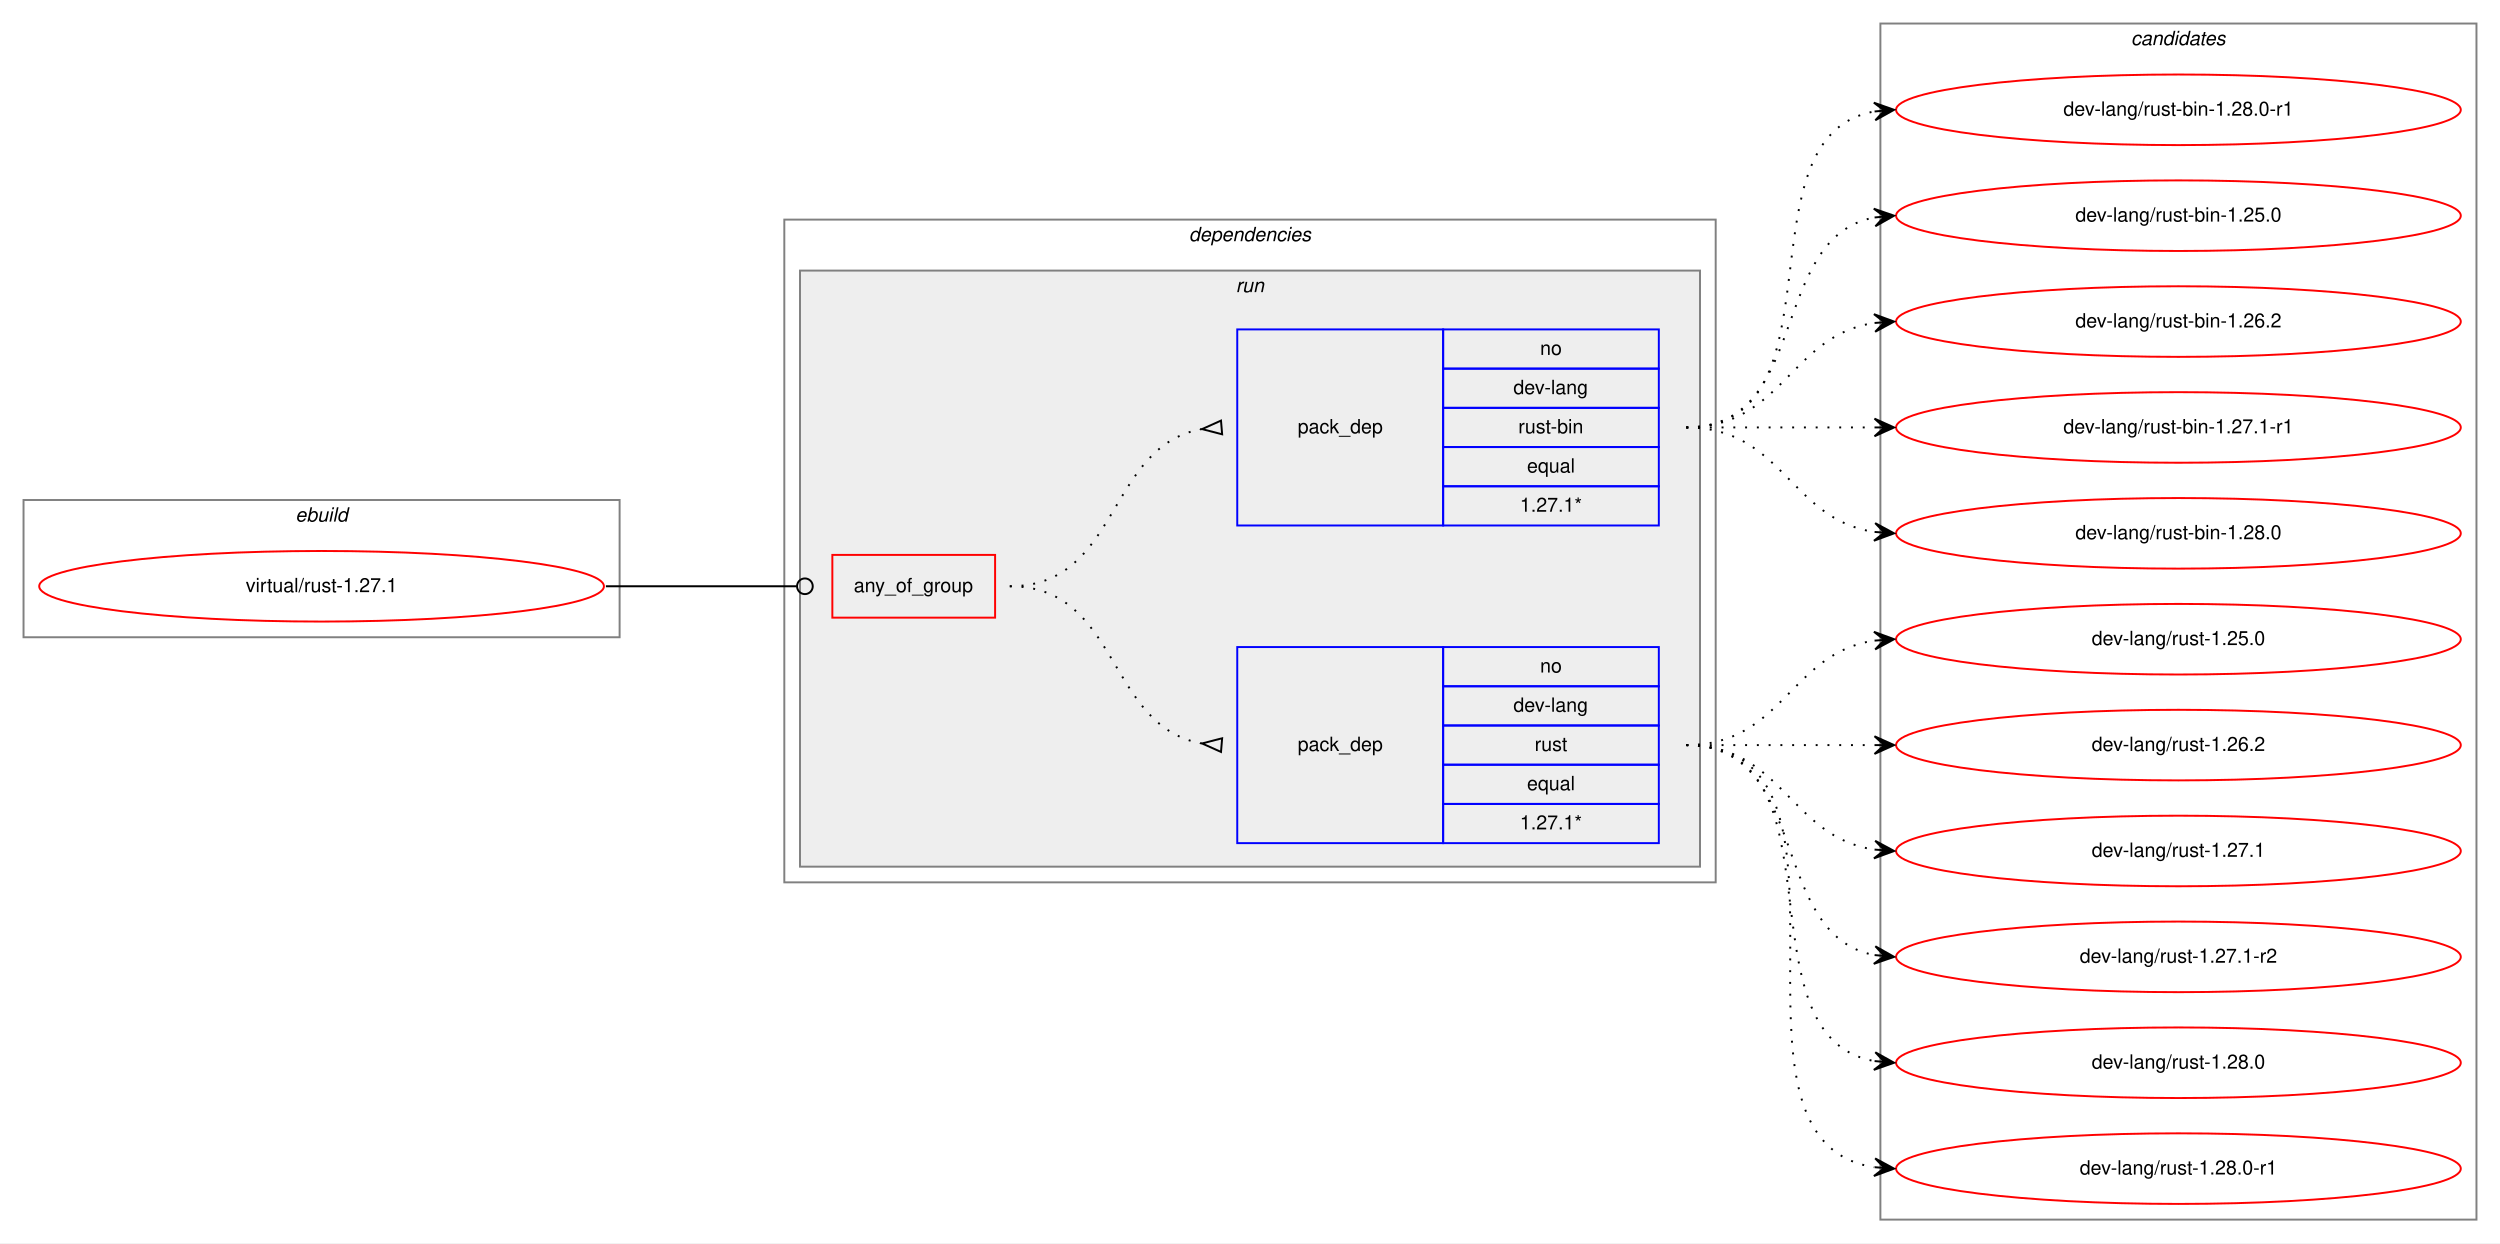
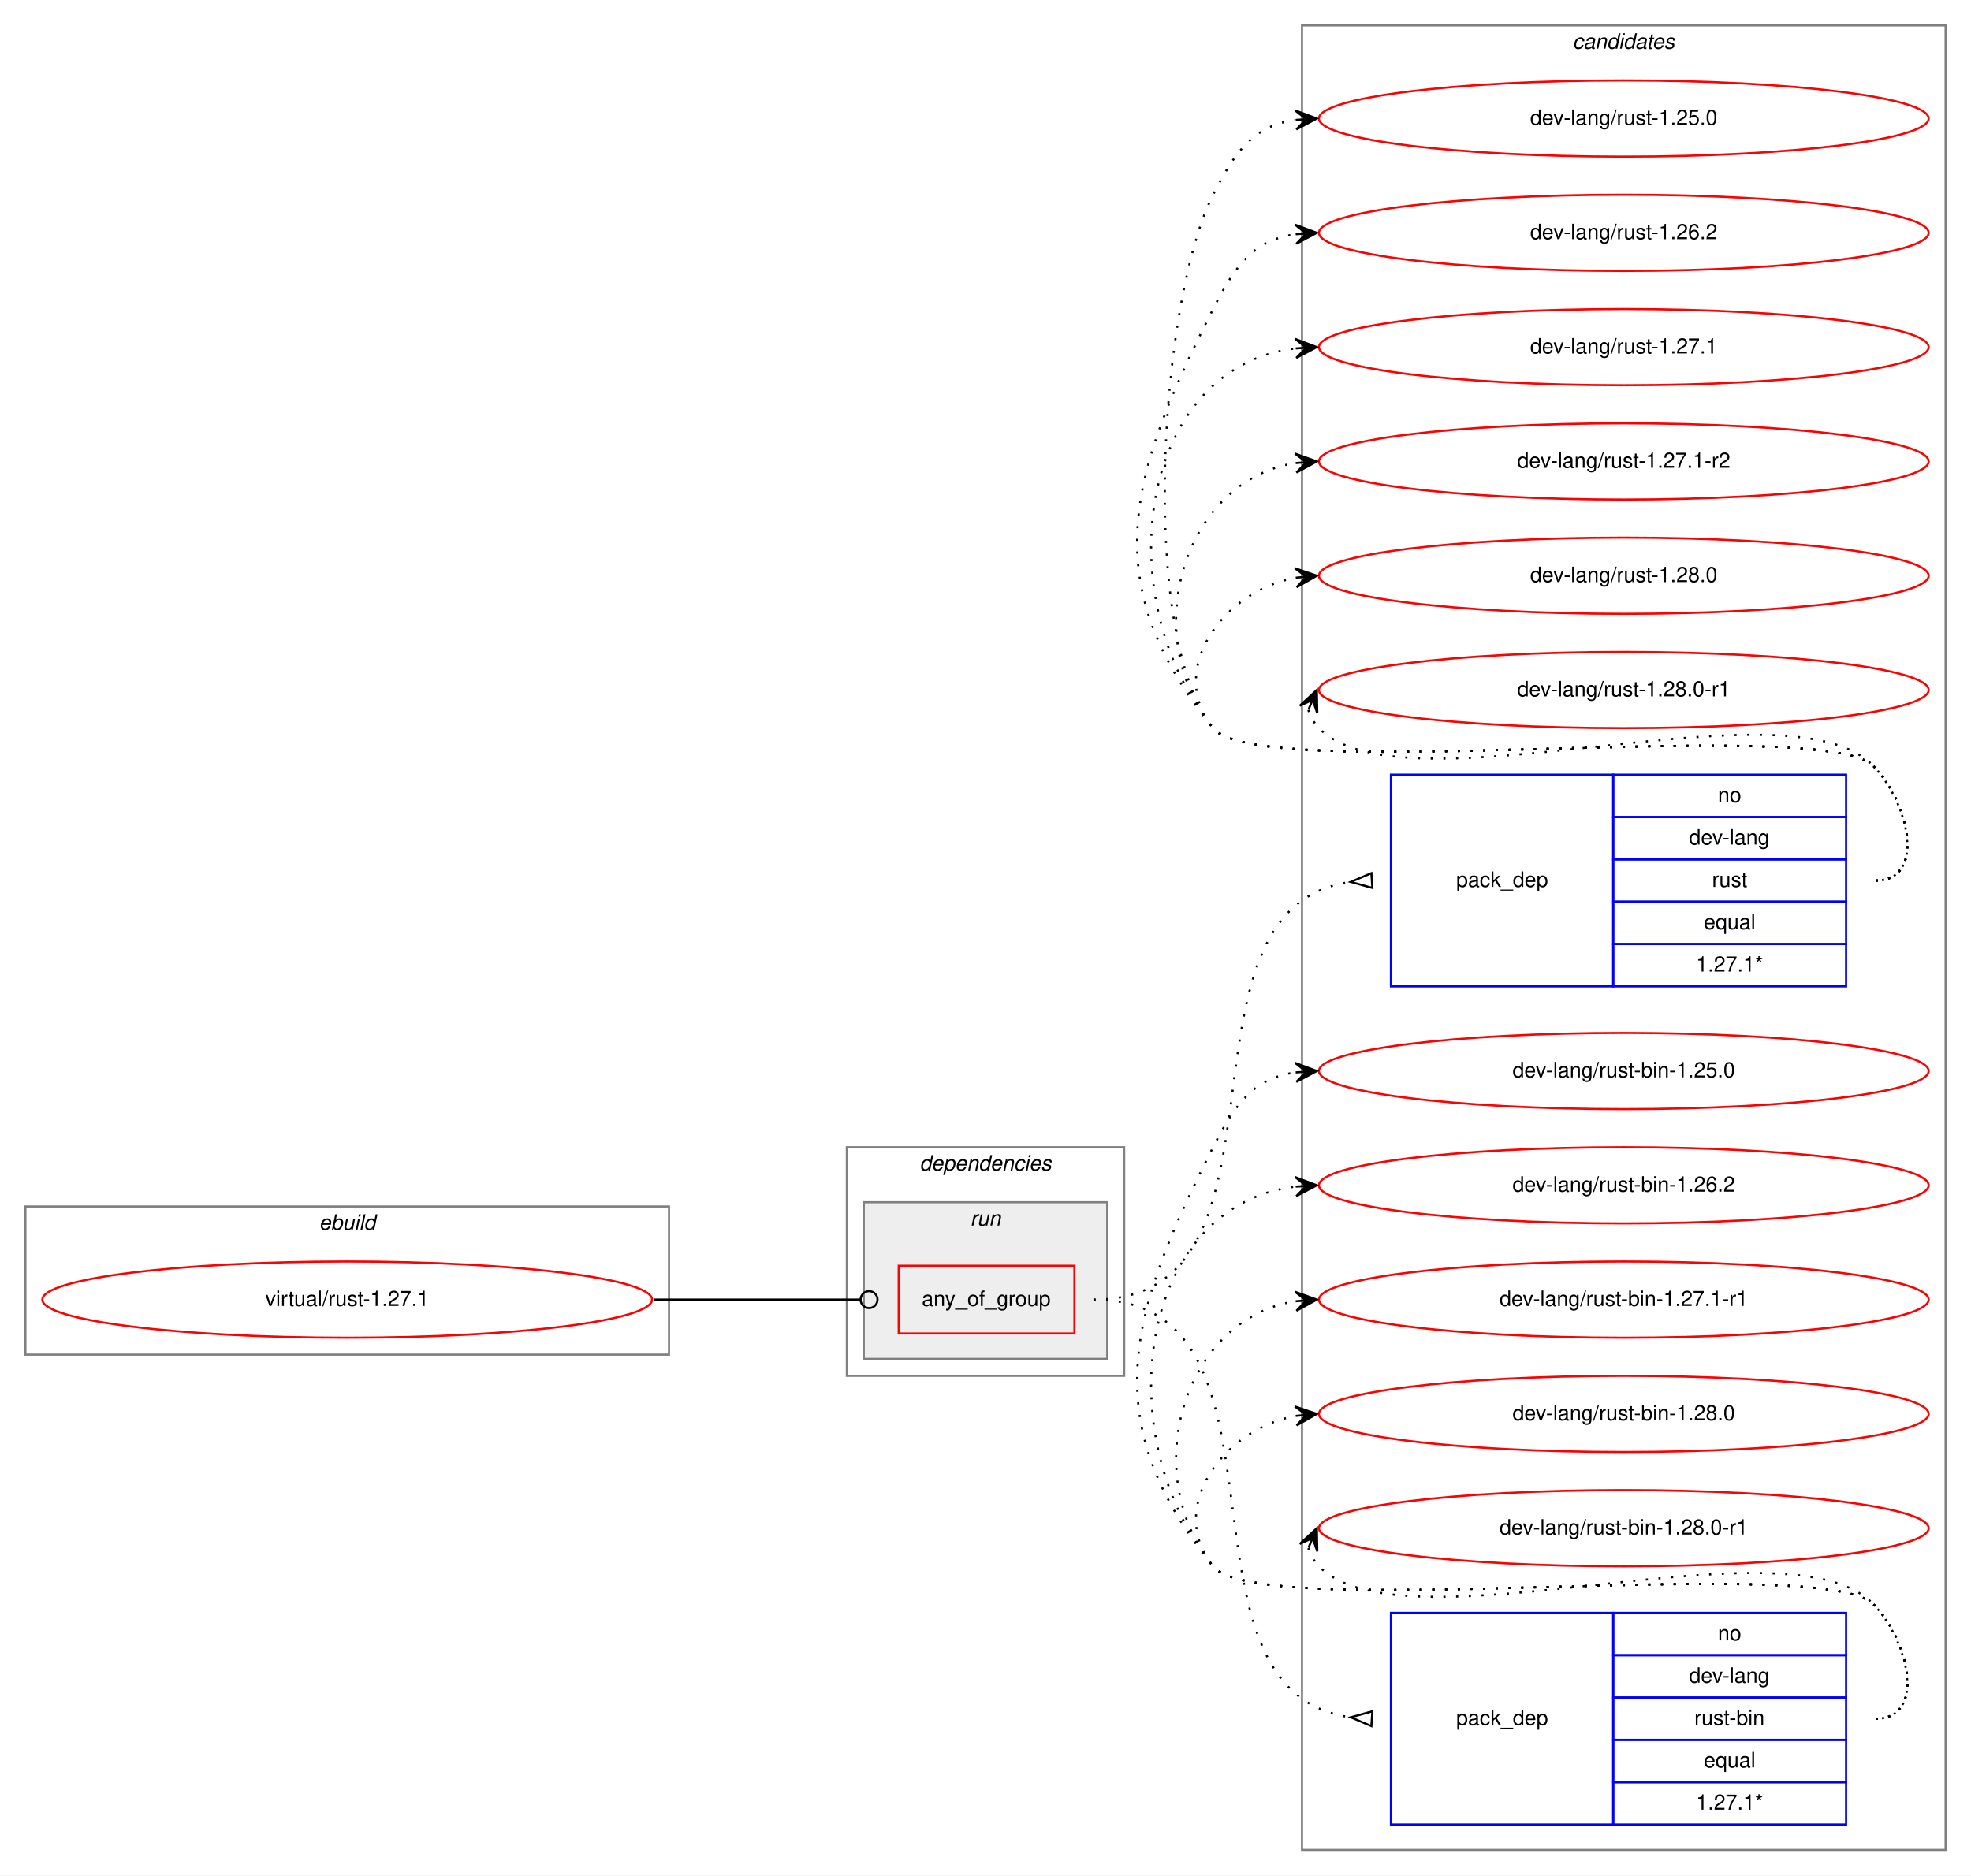
- <svg xmlns="http://www.w3.org/2000/svg" xmlns:xlink="http://www.w3.org/1999/xlink" width="1275pt" height="634pt" viewBox="0.00 0.00 1275.00 634.00">
-   <g id="graph0" class="graph" transform="scale(1 1) rotate(0) translate(4 630)">
-     <polygon fill="white" stroke="transparent" points="-4,4 -4,-630 1271,-630 1271,4 -4,4" />
+ <svg xmlns="http://www.w3.org/2000/svg" xmlns:xlink="http://www.w3.org/1999/xlink" width="931pt" height="886pt" viewBox="0.00 0.00 931.00 886.00">
+   <g id="graph0" class="graph" transform="scale(1 1) rotate(0) translate(4 882)">
+     <polygon fill="white" stroke="transparent" points="-4,4 -4,-882 927,-882 927,4 -4,4" />
+     <g id="clust9" class="cluster">
+       <polygon fill="none" stroke="gray" points="611,-8 611,-870 915,-870 915,-8 611,-8" />
+       <text text-anchor="start" x="738.82" y="-859" font-family="Helvetica,sans-Serif" font-style="italic" font-size="10.00">candidates</text>
+     </g>
    <g id="clust1" class="cluster">
-       <polygon fill="none" stroke="gray" points="8,-305 8,-375 312,-375 312,-305 8,-305" />
-       <text text-anchor="start" x="146.66" y="-364" font-family="Helvetica,sans-Serif" font-style="italic" font-size="10.00">ebuild</text>
+       <polygon fill="none" stroke="gray" points="8,-242 8,-312 312,-312 312,-242 8,-242" />
+       <text text-anchor="start" x="146.66" y="-301" font-family="Helvetica,sans-Serif" font-style="italic" font-size="10.00">ebuild</text>
    </g>
    <g id="clust2" class="cluster">
-       <polygon fill="none" stroke="gray" points="396,-180 396,-518 871,-518 871,-180 396,-180" />
-       <text text-anchor="start" x="602.36" y="-507" font-family="Helvetica,sans-Serif" font-style="italic" font-size="10.00">dependencies</text>
+       <polygon fill="none" stroke="gray" points="396,-232 396,-340 527,-340 527,-232 396,-232" />
+       <text text-anchor="start" x="430.36" y="-329" font-family="Helvetica,sans-Serif" font-style="italic" font-size="10.00">dependencies</text>
    </g>
    <g id="clust5" class="cluster">
-       <polygon fill="#eeeeee" stroke="gray" points="404,-188 404,-492 863,-492 863,-188 404,-188" />
-       <text text-anchor="start" x="626.27" y="-481" font-family="Helvetica,sans-Serif" font-style="italic" font-size="10.00">run</text>
-     </g>
-     <g id="clust9" class="cluster">
-       <polygon fill="none" stroke="gray" points="955,-8 955,-618 1259,-618 1259,-8 955,-8" />
-       <text text-anchor="start" x="1082.82" y="-607" font-family="Helvetica,sans-Serif" font-style="italic" font-size="10.00">candidates</text>
+       <polygon fill="#eeeeee" stroke="gray" points="404,-240 404,-314 519,-314 519,-240 404,-240" />
+       <text text-anchor="start" x="454.27" y="-303" font-family="Helvetica,sans-Serif" font-style="italic" font-size="10.00">run</text>
    </g>
    <g id="node1" class="node">
      <g id="a_node1">
        <a xlink:href="../virtual/rust-1.27.1.svg" xlink:title="virtual/rust-1.27.1">
-           <ellipse fill="none" stroke="red" cx="160" cy="-331" rx="144" ry="18" />
-           <text text-anchor="middle" x="160" y="-328" font-family="Helvetica,sans-Serif" font-size="10.00">virtual/rust-1.27.1</text>
+           <ellipse fill="none" stroke="red" cx="160" cy="-268" rx="144" ry="18" />
+           <text text-anchor="middle" x="160" y="-265" font-family="Helvetica,sans-Serif" font-size="10.00">virtual/rust-1.27.1</text>
        </a>
      </g>
    </g>
    <g id="node2" class="node">
-       <polygon fill="none" stroke="red" points="420.5,-315 420.5,-347 503.5,-347 503.5,-315 420.5,-315" />
-       <text text-anchor="start" x="431.42" y="-328" font-family="Helvetica,sans-Serif" font-size="10.00">any_of_group</text>
+       <polygon fill="none" stroke="red" points="420.5,-252 420.5,-284 503.5,-284 503.5,-252 420.5,-252" />
+       <text text-anchor="start" x="431.42" y="-265" font-family="Helvetica,sans-Serif" font-size="10.00">any_of_group</text>
    </g>
    <g id="edge3" class="edge">
-       <path fill="none" stroke="black" d="M305,-331C349.05,-331 362.06,-331 402.35,-331" />
-       <ellipse fill="none" stroke="black" cx="406.5" cy="-331" rx="4" ry="4" />
+       <path fill="none" stroke="black" d="M305,-268C349.05,-268 362.06,-268 402.35,-268" />
+       <ellipse fill="none" stroke="black" cx="406.5" cy="-268" rx="4" ry="4" />
    </g>
    <g id="node3" class="node">
-       <polygon fill="none" stroke="blue" points="627,-200 627,-300 732,-300 732,-200 627,-200" />
-       <text text-anchor="start" x="657.82" y="-247" font-family="Helvetica,sans-Serif" font-size="10.00">pack_dep</text>
-       <polygon fill="none" stroke="blue" points="732,-280 732,-300 842,-300 842,-280 732,-280" />
-       <text text-anchor="start" x="781.44" y="-287" font-family="Helvetica,sans-Serif" font-size="10.00">no</text>
-       <polygon fill="none" stroke="blue" points="732,-260 732,-280 842,-280 842,-260 732,-260" />
-       <text text-anchor="start" x="767.82" y="-267" font-family="Helvetica,sans-Serif" font-size="10.00">dev-lang</text>
-       <polygon fill="none" stroke="blue" points="732,-240 732,-260 842,-260 842,-240 732,-240" />
-       <text text-anchor="start" x="778.67" y="-247" font-family="Helvetica,sans-Serif" font-size="10.00">rust</text>
-       <polygon fill="none" stroke="blue" points="732,-220 732,-240 842,-240 842,-220 732,-220" />
-       <text text-anchor="start" x="774.77" y="-227" font-family="Helvetica,sans-Serif" font-size="10.00">equal</text>
-       <polygon fill="none" stroke="blue" points="732,-200 732,-220 842,-220 842,-200 732,-200" />
-       <text text-anchor="start" x="771.15" y="-207" font-family="Helvetica,sans-Serif" font-size="10.00">1.27.1*</text>
+       <polygon fill="none" stroke="blue" points="653,-416 653,-516 758,-516 758,-416 653,-416" />
+       <text text-anchor="start" x="683.82" y="-463" font-family="Helvetica,sans-Serif" font-size="10.00">pack_dep</text>
+       <polygon fill="none" stroke="blue" points="758,-496 758,-516 868,-516 868,-496 758,-496" />
+       <text text-anchor="start" x="807.44" y="-503" font-family="Helvetica,sans-Serif" font-size="10.00">no</text>
+       <polygon fill="none" stroke="blue" points="758,-476 758,-496 868,-496 868,-476 758,-476" />
+       <text text-anchor="start" x="793.82" y="-483" font-family="Helvetica,sans-Serif" font-size="10.00">dev-lang</text>
+       <polygon fill="none" stroke="blue" points="758,-456 758,-476 868,-476 868,-456 758,-456" />
+       <text text-anchor="start" x="804.67" y="-463" font-family="Helvetica,sans-Serif" font-size="10.00">rust</text>
+       <polygon fill="none" stroke="blue" points="758,-436 758,-456 868,-456 868,-436 758,-436" />
+       <text text-anchor="start" x="800.77" y="-443" font-family="Helvetica,sans-Serif" font-size="10.00">equal</text>
+       <polygon fill="none" stroke="blue" points="758,-416 758,-436 868,-436 868,-416 758,-416" />
+       <text text-anchor="start" x="797.15" y="-423" font-family="Helvetica,sans-Serif" font-size="10.00">1.27.1*</text>
    </g>
    <g id="edge1" class="edge">
-       <path fill="none" stroke="black" stroke-dasharray="1,5" d="M511,-331C567.37,-331 560.19,-259.51 608.86,-250.85" />
-       <polygon fill="none" stroke="black" points="619.29,-253.49 609.04,-250.84 618.71,-246.51 619.29,-253.49" />
+       <path fill="none" stroke="black" stroke-dasharray="1,5" d="M512.5,-268C614.53,-268 543.6,-452.7 633.8,-465.32" />
+       <polygon fill="none" stroke="black" points="643.77,-469.49 634.02,-465.34 644.23,-462.51 643.77,-469.49" />
    </g>
    <g id="node4" class="node">
-       <polygon fill="none" stroke="blue" points="627,-362 627,-462 732,-462 732,-362 627,-362" />
-       <text text-anchor="start" x="657.82" y="-409" font-family="Helvetica,sans-Serif" font-size="10.00">pack_dep</text>
-       <polygon fill="none" stroke="blue" points="732,-442 732,-462 842,-462 842,-442 732,-442" />
-       <text text-anchor="start" x="781.44" y="-449" font-family="Helvetica,sans-Serif" font-size="10.00">no</text>
-       <polygon fill="none" stroke="blue" points="732,-422 732,-442 842,-442 842,-422 732,-422" />
-       <text text-anchor="start" x="767.82" y="-429" font-family="Helvetica,sans-Serif" font-size="10.00">dev-lang</text>
-       <polygon fill="none" stroke="blue" points="732,-402 732,-422 842,-422 842,-402 732,-402" />
-       <text text-anchor="start" x="770.33" y="-409" font-family="Helvetica,sans-Serif" font-size="10.00">rust-bin</text>
-       <polygon fill="none" stroke="blue" points="732,-382 732,-402 842,-402 842,-382 732,-382" />
-       <text text-anchor="start" x="774.77" y="-389" font-family="Helvetica,sans-Serif" font-size="10.00">equal</text>
-       <polygon fill="none" stroke="blue" points="732,-362 732,-382 842,-382 842,-362 732,-362" />
-       <text text-anchor="start" x="771.15" y="-369" font-family="Helvetica,sans-Serif" font-size="10.00">1.27.1*</text>
+       <polygon fill="none" stroke="blue" points="653,-20 653,-120 758,-120 758,-20 653,-20" />
+       <text text-anchor="start" x="683.82" y="-67" font-family="Helvetica,sans-Serif" font-size="10.00">pack_dep</text>
+       <polygon fill="none" stroke="blue" points="758,-100 758,-120 868,-120 868,-100 758,-100" />
+       <text text-anchor="start" x="807.44" y="-107" font-family="Helvetica,sans-Serif" font-size="10.00">no</text>
+       <polygon fill="none" stroke="blue" points="758,-80 758,-100 868,-100 868,-80 758,-80" />
+       <text text-anchor="start" x="793.82" y="-87" font-family="Helvetica,sans-Serif" font-size="10.00">dev-lang</text>
+       <polygon fill="none" stroke="blue" points="758,-60 758,-80 868,-80 868,-60 758,-60" />
+       <text text-anchor="start" x="796.33" y="-67" font-family="Helvetica,sans-Serif" font-size="10.00">rust-bin</text>
+       <polygon fill="none" stroke="blue" points="758,-40 758,-60 868,-60 868,-40 758,-40" />
+       <text text-anchor="start" x="800.77" y="-47" font-family="Helvetica,sans-Serif" font-size="10.00">equal</text>
+       <polygon fill="none" stroke="blue" points="758,-20 758,-40 868,-40 868,-20 758,-20" />
+       <text text-anchor="start" x="797.15" y="-27" font-family="Helvetica,sans-Serif" font-size="10.00">1.27.1*</text>
    </g>
    <g id="edge2" class="edge">
-       <path fill="none" stroke="black" stroke-dasharray="1,5" d="M511,-331C567.37,-331 560.19,-402.49 608.86,-411.15" />
-       <polygon fill="none" stroke="black" points="618.71,-415.49 609.04,-411.16 619.29,-408.51 618.71,-415.49" />
+       <path fill="none" stroke="black" stroke-dasharray="1,5" d="M512.5,-268C614.53,-268 543.6,-83.3 633.8,-70.68" />
+       <polygon fill="none" stroke="black" points="644.23,-73.49 634.02,-70.66 643.77,-66.51 644.23,-73.49" />
    </g>
    <g id="node5" class="node">
      <g id="a_node5">
        <a xlink:href="../dev-lang/rust-1.25.0.svg" xlink:title="dev-lang/rust-1.25.0">
-           <ellipse fill="none" stroke="red" cx="1107" cy="-304" rx="144" ry="18" />
-           <text text-anchor="middle" x="1107" y="-301" font-family="Helvetica,sans-Serif" font-size="10.00">dev-lang/rust-1.25.0</text>
+           <ellipse fill="none" stroke="red" cx="763" cy="-826" rx="144" ry="18" />
+           <text text-anchor="middle" x="763" y="-823" font-family="Helvetica,sans-Serif" font-size="10.00">dev-lang/rust-1.25.0</text>
        </a>
      </g>
    </g>
    <g id="edge4" class="edge">
-       <path fill="none" stroke="black" stroke-dasharray="1,5" d="M856,-250C905.26,-250 908.85,-296.87 951.86,-303.28" />
-       <polygon fill="black" stroke="black" points="962,-304 951.71,-307.78 957.01,-303.64 952.03,-303.29 952.03,-303.29 952.03,-303.29 957.01,-303.64 952.35,-298.8 962,-304 962,-304" />
+       <path fill="none" stroke="black" stroke-dasharray="1,5" d="M882,-466C906,-466 897.85,-502.9 881,-520 856.63,-544.73 590.83,-511 569,-538 533.79,-581.55 543.71,-740.04 569,-790 579.54,-810.81 588.26,-822.52 607.83,-825.33" />
+       <polygon fill="black" stroke="black" points="618,-826 607.73,-829.84 613.01,-825.67 608.02,-825.34 608.02,-825.34 608.02,-825.34 613.01,-825.67 608.32,-820.85 618,-826 618,-826" />
    </g>
    <g id="node6" class="node">
      <g id="a_node6">
        <a xlink:href="../dev-lang/rust-1.26.2.svg" xlink:title="dev-lang/rust-1.26.2">
-           <ellipse fill="none" stroke="red" cx="1107" cy="-250" rx="144" ry="18" />
-           <text text-anchor="middle" x="1107" y="-247" font-family="Helvetica,sans-Serif" font-size="10.00">dev-lang/rust-1.26.2</text>
+           <ellipse fill="none" stroke="red" cx="763" cy="-772" rx="144" ry="18" />
+           <text text-anchor="middle" x="763" y="-769" font-family="Helvetica,sans-Serif" font-size="10.00">dev-lang/rust-1.26.2</text>
        </a>
      </g>
    </g>
    <g id="edge5" class="edge">
-       <path fill="none" stroke="black" stroke-dasharray="1,5" d="M856,-250C899.43,-250 912.83,-250 951.57,-250" />
-       <polygon fill="black" stroke="black" points="962,-250 952,-254.5 957,-250 952,-250 952,-250 952,-250 957,-250 952,-245.5 962,-250 962,-250" />
+       <path fill="none" stroke="black" stroke-dasharray="1,5" d="M882,-466C906,-466 897.85,-502.9 881,-520 856.63,-544.73 590.83,-511 569,-538 513.68,-606.43 529.26,-657.49 569,-736 579.54,-756.81 588.26,-768.52 607.83,-771.33" />
+       <polygon fill="black" stroke="black" points="618,-772 607.73,-775.84 613.01,-771.67 608.02,-771.34 608.02,-771.34 608.02,-771.34 613.01,-771.67 608.32,-766.85 618,-772 618,-772" />
    </g>
    <g id="node7" class="node">
      <g id="a_node7">
        <a xlink:href="../dev-lang/rust-1.27.1.svg" xlink:title="dev-lang/rust-1.27.1">
-           <ellipse fill="none" stroke="red" cx="1107" cy="-196" rx="144" ry="18" />
-           <text text-anchor="middle" x="1107" y="-193" font-family="Helvetica,sans-Serif" font-size="10.00">dev-lang/rust-1.27.1</text>
+           <ellipse fill="none" stroke="red" cx="763" cy="-718" rx="144" ry="18" />
+           <text text-anchor="middle" x="763" y="-715" font-family="Helvetica,sans-Serif" font-size="10.00">dev-lang/rust-1.27.1</text>
        </a>
      </g>
    </g>
    <g id="edge6" class="edge">
-       <path fill="none" stroke="black" stroke-dasharray="1,5" d="M856,-250C905.26,-250 908.85,-203.13 951.86,-196.72" />
-       <polygon fill="black" stroke="black" points="962,-196 952.35,-201.2 957.01,-196.36 952.03,-196.71 952.03,-196.71 952.03,-196.71 957.01,-196.36 951.71,-192.22 962,-196 962,-196" />
+       <path fill="none" stroke="black" stroke-dasharray="1,5" d="M882,-466C906,-466 897.85,-502.9 881,-520 856.63,-544.73 590.83,-511 569,-538 519.12,-599.71 533.65,-708.17 607.67,-717.37" />
+       <polygon fill="black" stroke="black" points="618,-718 607.75,-721.89 613.01,-717.7 608.02,-717.39 608.02,-717.39 608.02,-717.39 613.01,-717.7 608.29,-712.9 618,-718 618,-718" />
    </g>
    <g id="node8" class="node">
      <g id="a_node8">
        <a xlink:href="../dev-lang/rust-1.27.1-r2.svg" xlink:title="dev-lang/rust-1.27.1-r2">
-           <ellipse fill="none" stroke="red" cx="1107" cy="-142" rx="144" ry="18" />
-           <text text-anchor="middle" x="1107" y="-139" font-family="Helvetica,sans-Serif" font-size="10.00">dev-lang/rust-1.27.1-r2</text>
+           <ellipse fill="none" stroke="red" cx="763" cy="-664" rx="144" ry="18" />
+           <text text-anchor="middle" x="763" y="-661" font-family="Helvetica,sans-Serif" font-size="10.00">dev-lang/rust-1.27.1-r2</text>
        </a>
      </g>
    </g>
    <g id="edge7" class="edge">
-       <path fill="none" stroke="black" stroke-dasharray="1,5" d="M856,-250C919.58,-250 897.58,-153.49 951.79,-142.93" />
-       <polygon fill="black" stroke="black" points="962,-142 952.45,-147.39 957.02,-142.46 952.04,-142.91 952.04,-142.91 952.04,-142.91 957.02,-142.46 951.63,-138.43 962,-142 962,-142" />
+       <path fill="none" stroke="black" stroke-dasharray="1,5" d="M882,-466C906,-466 897.85,-502.9 881,-520 856.63,-544.73 590.83,-511 569,-538 533.44,-581.99 555.01,-654.82 607.79,-663.21" />
+       <polygon fill="black" stroke="black" points="618,-664 607.68,-667.71 613.02,-663.61 608.03,-663.22 608.03,-663.22 608.03,-663.22 613.02,-663.61 608.38,-658.74 618,-664 618,-664" />
    </g>
    <g id="node9" class="node">
      <g id="a_node9">
        <a xlink:href="../dev-lang/rust-1.28.0.svg" xlink:title="dev-lang/rust-1.28.0">
-           <ellipse fill="none" stroke="red" cx="1107" cy="-88" rx="144" ry="18" />
-           <text text-anchor="middle" x="1107" y="-85" font-family="Helvetica,sans-Serif" font-size="10.00">dev-lang/rust-1.28.0</text>
+           <ellipse fill="none" stroke="red" cx="763" cy="-610" rx="144" ry="18" />
+           <text text-anchor="middle" x="763" y="-607" font-family="Helvetica,sans-Serif" font-size="10.00">dev-lang/rust-1.28.0</text>
        </a>
      </g>
    </g>
    <g id="edge8" class="edge">
-       <path fill="none" stroke="black" stroke-dasharray="1,5" d="M856,-250C938.35,-250 881.36,-101.62 951.73,-88.87" />
-       <polygon fill="black" stroke="black" points="962,-88 952.42,-93.33 957.02,-88.42 952.04,-88.85 952.04,-88.85 952.04,-88.85 957.02,-88.42 951.66,-84.36 962,-88 962,-88" />
+       <path fill="none" stroke="black" stroke-dasharray="1,5" d="M882,-466C906,-466 897.85,-502.9 881,-520 856.63,-544.73 590.83,-511 569,-538 546.85,-565.4 573.55,-602.57 607.71,-609.02" />
+       <polygon fill="black" stroke="black" points="618,-610 607.62,-613.54 613.02,-609.53 608.04,-609.06 608.04,-609.06 608.04,-609.06 613.02,-609.53 608.47,-604.58 618,-610 618,-610" />
    </g>
    <g id="node10" class="node">
      <g id="a_node10">
        <a xlink:href="../dev-lang/rust-1.28.0-r1.svg" xlink:title="dev-lang/rust-1.28.0-r1">
-           <ellipse fill="none" stroke="red" cx="1107" cy="-34" rx="144" ry="18" />
-           <text text-anchor="middle" x="1107" y="-31" font-family="Helvetica,sans-Serif" font-size="10.00">dev-lang/rust-1.28.0-r1</text>
+           <ellipse fill="none" stroke="red" cx="763" cy="-556" rx="144" ry="18" />
+           <text text-anchor="middle" x="763" y="-553" font-family="Helvetica,sans-Serif" font-size="10.00">dev-lang/rust-1.28.0-r1</text>
        </a>
      </g>
    </g>
    <g id="edge9" class="edge">
-       <path fill="none" stroke="black" stroke-dasharray="1,5" d="M856,-250C959.28,-250 862.19,-48.51 951.77,-34.74" />
-       <polygon fill="black" stroke="black" points="962,-34 952.35,-39.21 957.01,-34.36 952.03,-34.72 952.03,-34.72 952.03,-34.72 957.01,-34.36 951.7,-30.23 962,-34 962,-34" />
+       <path fill="none" stroke="black" stroke-dasharray="1,5" d="M613.98,-546.58C614.95,-543.46 616.8,-540.23 619,-538 660,-496.46 840.78,-562.29 881,-520 897.54,-502.61 906,-466 882,-466" />
+       <polygon fill="black" stroke="black" points="618,-556 609.94,-548.57 616.04,-551.4 614.07,-546.8 614.07,-546.8 614.07,-546.8 616.04,-551.4 618.21,-545.04 618,-556 618,-556" />
    </g>
    <g id="node11" class="node">
      <g id="a_node11">
        <a xlink:href="../dev-lang/rust-bin-1.25.0.svg" xlink:title="dev-lang/rust-bin-1.25.0">
-           <ellipse fill="none" stroke="red" cx="1107" cy="-520" rx="144" ry="18" />
-           <text text-anchor="middle" x="1107" y="-517" font-family="Helvetica,sans-Serif" font-size="10.00">dev-lang/rust-bin-1.25.0</text>
+           <ellipse fill="none" stroke="red" cx="763" cy="-376" rx="144" ry="18" />
+           <text text-anchor="middle" x="763" y="-373" font-family="Helvetica,sans-Serif" font-size="10.00">dev-lang/rust-bin-1.25.0</text>
        </a>
      </g>
    </g>
    <g id="edge10" class="edge">
-       <path fill="none" stroke="black" stroke-dasharray="1,5" d="M856,-412C919.58,-412 897.58,-508.51 951.79,-519.07" />
-       <polygon fill="black" stroke="black" points="962,-520 951.63,-523.57 957.02,-519.54 952.04,-519.09 952.04,-519.09 952.04,-519.09 957.02,-519.54 952.45,-514.61 962,-520 962,-520" />
+       <path fill="none" stroke="black" stroke-dasharray="1,5" d="M882,-70C906,-70 897.85,-106.9 881,-124 856.63,-148.73 590.83,-115 569,-142 513.68,-210.43 529.26,-261.49 569,-340 579.54,-360.81 588.26,-372.52 607.83,-375.33" />
+       <polygon fill="black" stroke="black" points="618,-376 607.73,-379.84 613.01,-375.67 608.02,-375.34 608.02,-375.34 608.02,-375.34 613.01,-375.67 608.32,-370.85 618,-376 618,-376" />
    </g>
    <g id="node12" class="node">
      <g id="a_node12">
        <a xlink:href="../dev-lang/rust-bin-1.26.2.svg" xlink:title="dev-lang/rust-bin-1.26.2">
-           <ellipse fill="none" stroke="red" cx="1107" cy="-466" rx="144" ry="18" />
-           <text text-anchor="middle" x="1107" y="-463" font-family="Helvetica,sans-Serif" font-size="10.00">dev-lang/rust-bin-1.26.2</text>
+           <ellipse fill="none" stroke="red" cx="763" cy="-322" rx="144" ry="18" />
+           <text text-anchor="middle" x="763" y="-319" font-family="Helvetica,sans-Serif" font-size="10.00">dev-lang/rust-bin-1.26.2</text>
        </a>
      </g>
    </g>
    <g id="edge11" class="edge">
-       <path fill="none" stroke="black" stroke-dasharray="1,5" d="M856,-412C905.26,-412 908.85,-458.87 951.86,-465.28" />
-       <polygon fill="black" stroke="black" points="962,-466 951.71,-469.78 957.01,-465.64 952.03,-465.29 952.03,-465.29 952.03,-465.29 957.01,-465.64 952.35,-460.8 962,-466 962,-466" />
+       <path fill="none" stroke="black" stroke-dasharray="1,5" d="M882,-70C906,-70 897.85,-106.9 881,-124 856.63,-148.73 590.83,-115 569,-142 519.12,-203.71 533.65,-312.17 607.67,-321.37" />
+       <polygon fill="black" stroke="black" points="618,-322 607.75,-325.89 613.01,-321.7 608.02,-321.39 608.02,-321.39 608.02,-321.39 613.01,-321.7 608.29,-316.9 618,-322 618,-322" />
    </g>
    <g id="node13" class="node">
      <g id="a_node13">
        <a xlink:href="../dev-lang/rust-bin-1.27.1-r1.svg" xlink:title="dev-lang/rust-bin-1.27.1-r1">
-           <ellipse fill="none" stroke="red" cx="1107" cy="-412" rx="144" ry="18" />
-           <text text-anchor="middle" x="1107" y="-409" font-family="Helvetica,sans-Serif" font-size="10.00">dev-lang/rust-bin-1.27.1-r1</text>
+           <ellipse fill="none" stroke="red" cx="763" cy="-268" rx="144" ry="18" />
+           <text text-anchor="middle" x="763" y="-265" font-family="Helvetica,sans-Serif" font-size="10.00">dev-lang/rust-bin-1.27.1-r1</text>
        </a>
      </g>
    </g>
    <g id="edge12" class="edge">
-       <path fill="none" stroke="black" stroke-dasharray="1,5" d="M856,-412C899.43,-412 912.83,-412 951.57,-412" />
-       <polygon fill="black" stroke="black" points="962,-412 952,-416.5 957,-412 952,-412 952,-412 952,-412 957,-412 952,-407.5 962,-412 962,-412" />
+       <path fill="none" stroke="black" stroke-dasharray="1,5" d="M882,-70C906,-70 897.85,-106.9 881,-124 856.63,-148.73 590.83,-115 569,-142 533.44,-185.99 555.01,-258.82 607.79,-267.21" />
+       <polygon fill="black" stroke="black" points="618,-268 607.68,-271.71 613.02,-267.61 608.03,-267.22 608.03,-267.22 608.03,-267.22 613.02,-267.61 608.38,-262.74 618,-268 618,-268" />
    </g>
    <g id="node14" class="node">
      <g id="a_node14">
        <a xlink:href="../dev-lang/rust-bin-1.28.0.svg" xlink:title="dev-lang/rust-bin-1.28.0">
-           <ellipse fill="none" stroke="red" cx="1107" cy="-358" rx="144" ry="18" />
-           <text text-anchor="middle" x="1107" y="-355" font-family="Helvetica,sans-Serif" font-size="10.00">dev-lang/rust-bin-1.28.0</text>
+           <ellipse fill="none" stroke="red" cx="763" cy="-214" rx="144" ry="18" />
+           <text text-anchor="middle" x="763" y="-211" font-family="Helvetica,sans-Serif" font-size="10.00">dev-lang/rust-bin-1.28.0</text>
        </a>
      </g>
    </g>
    <g id="edge13" class="edge">
-       <path fill="none" stroke="black" stroke-dasharray="1,5" d="M856,-412C905.26,-412 908.85,-365.13 951.86,-358.72" />
-       <polygon fill="black" stroke="black" points="962,-358 952.35,-363.2 957.01,-358.36 952.03,-358.71 952.03,-358.71 952.03,-358.71 957.01,-358.36 951.71,-354.22 962,-358 962,-358" />
+       <path fill="none" stroke="black" stroke-dasharray="1,5" d="M882,-70C906,-70 897.85,-106.9 881,-124 856.63,-148.73 590.83,-115 569,-142 546.85,-169.4 573.55,-206.57 607.71,-213.02" />
+       <polygon fill="black" stroke="black" points="618,-214 607.62,-217.54 613.02,-213.53 608.04,-213.06 608.04,-213.06 608.04,-213.06 613.02,-213.53 608.47,-208.58 618,-214 618,-214" />
    </g>
    <g id="node15" class="node">
      <g id="a_node15">
        <a xlink:href="../dev-lang/rust-bin-1.28.0-r1.svg" xlink:title="dev-lang/rust-bin-1.28.0-r1">
-           <ellipse fill="none" stroke="red" cx="1107" cy="-574" rx="144" ry="18" />
-           <text text-anchor="middle" x="1107" y="-571" font-family="Helvetica,sans-Serif" font-size="10.00">dev-lang/rust-bin-1.28.0-r1</text>
+           <ellipse fill="none" stroke="red" cx="763" cy="-160" rx="144" ry="18" />
+           <text text-anchor="middle" x="763" y="-157" font-family="Helvetica,sans-Serif" font-size="10.00">dev-lang/rust-bin-1.28.0-r1</text>
        </a>
      </g>
    </g>
    <g id="edge14" class="edge">
-       <path fill="none" stroke="black" stroke-dasharray="1,5" d="M856,-412C938.35,-412 881.36,-560.38 951.73,-573.13" />
-       <polygon fill="black" stroke="black" points="962,-574 951.66,-577.64 957.02,-573.58 952.04,-573.15 952.04,-573.15 952.04,-573.15 957.02,-573.58 952.42,-568.67 962,-574 962,-574" />
+       <path fill="none" stroke="black" stroke-dasharray="1,5" d="M613.98,-150.58C614.95,-147.46 616.8,-144.23 619,-142 660,-100.46 840.78,-166.29 881,-124 897.54,-106.61 906,-70 882,-70" />
+       <polygon fill="black" stroke="black" points="618,-160 609.94,-152.57 616.04,-155.4 614.07,-150.8 614.07,-150.8 614.07,-150.8 616.04,-155.4 618.21,-149.04 618,-160 618,-160" />
    </g>
  </g>
</svg>
